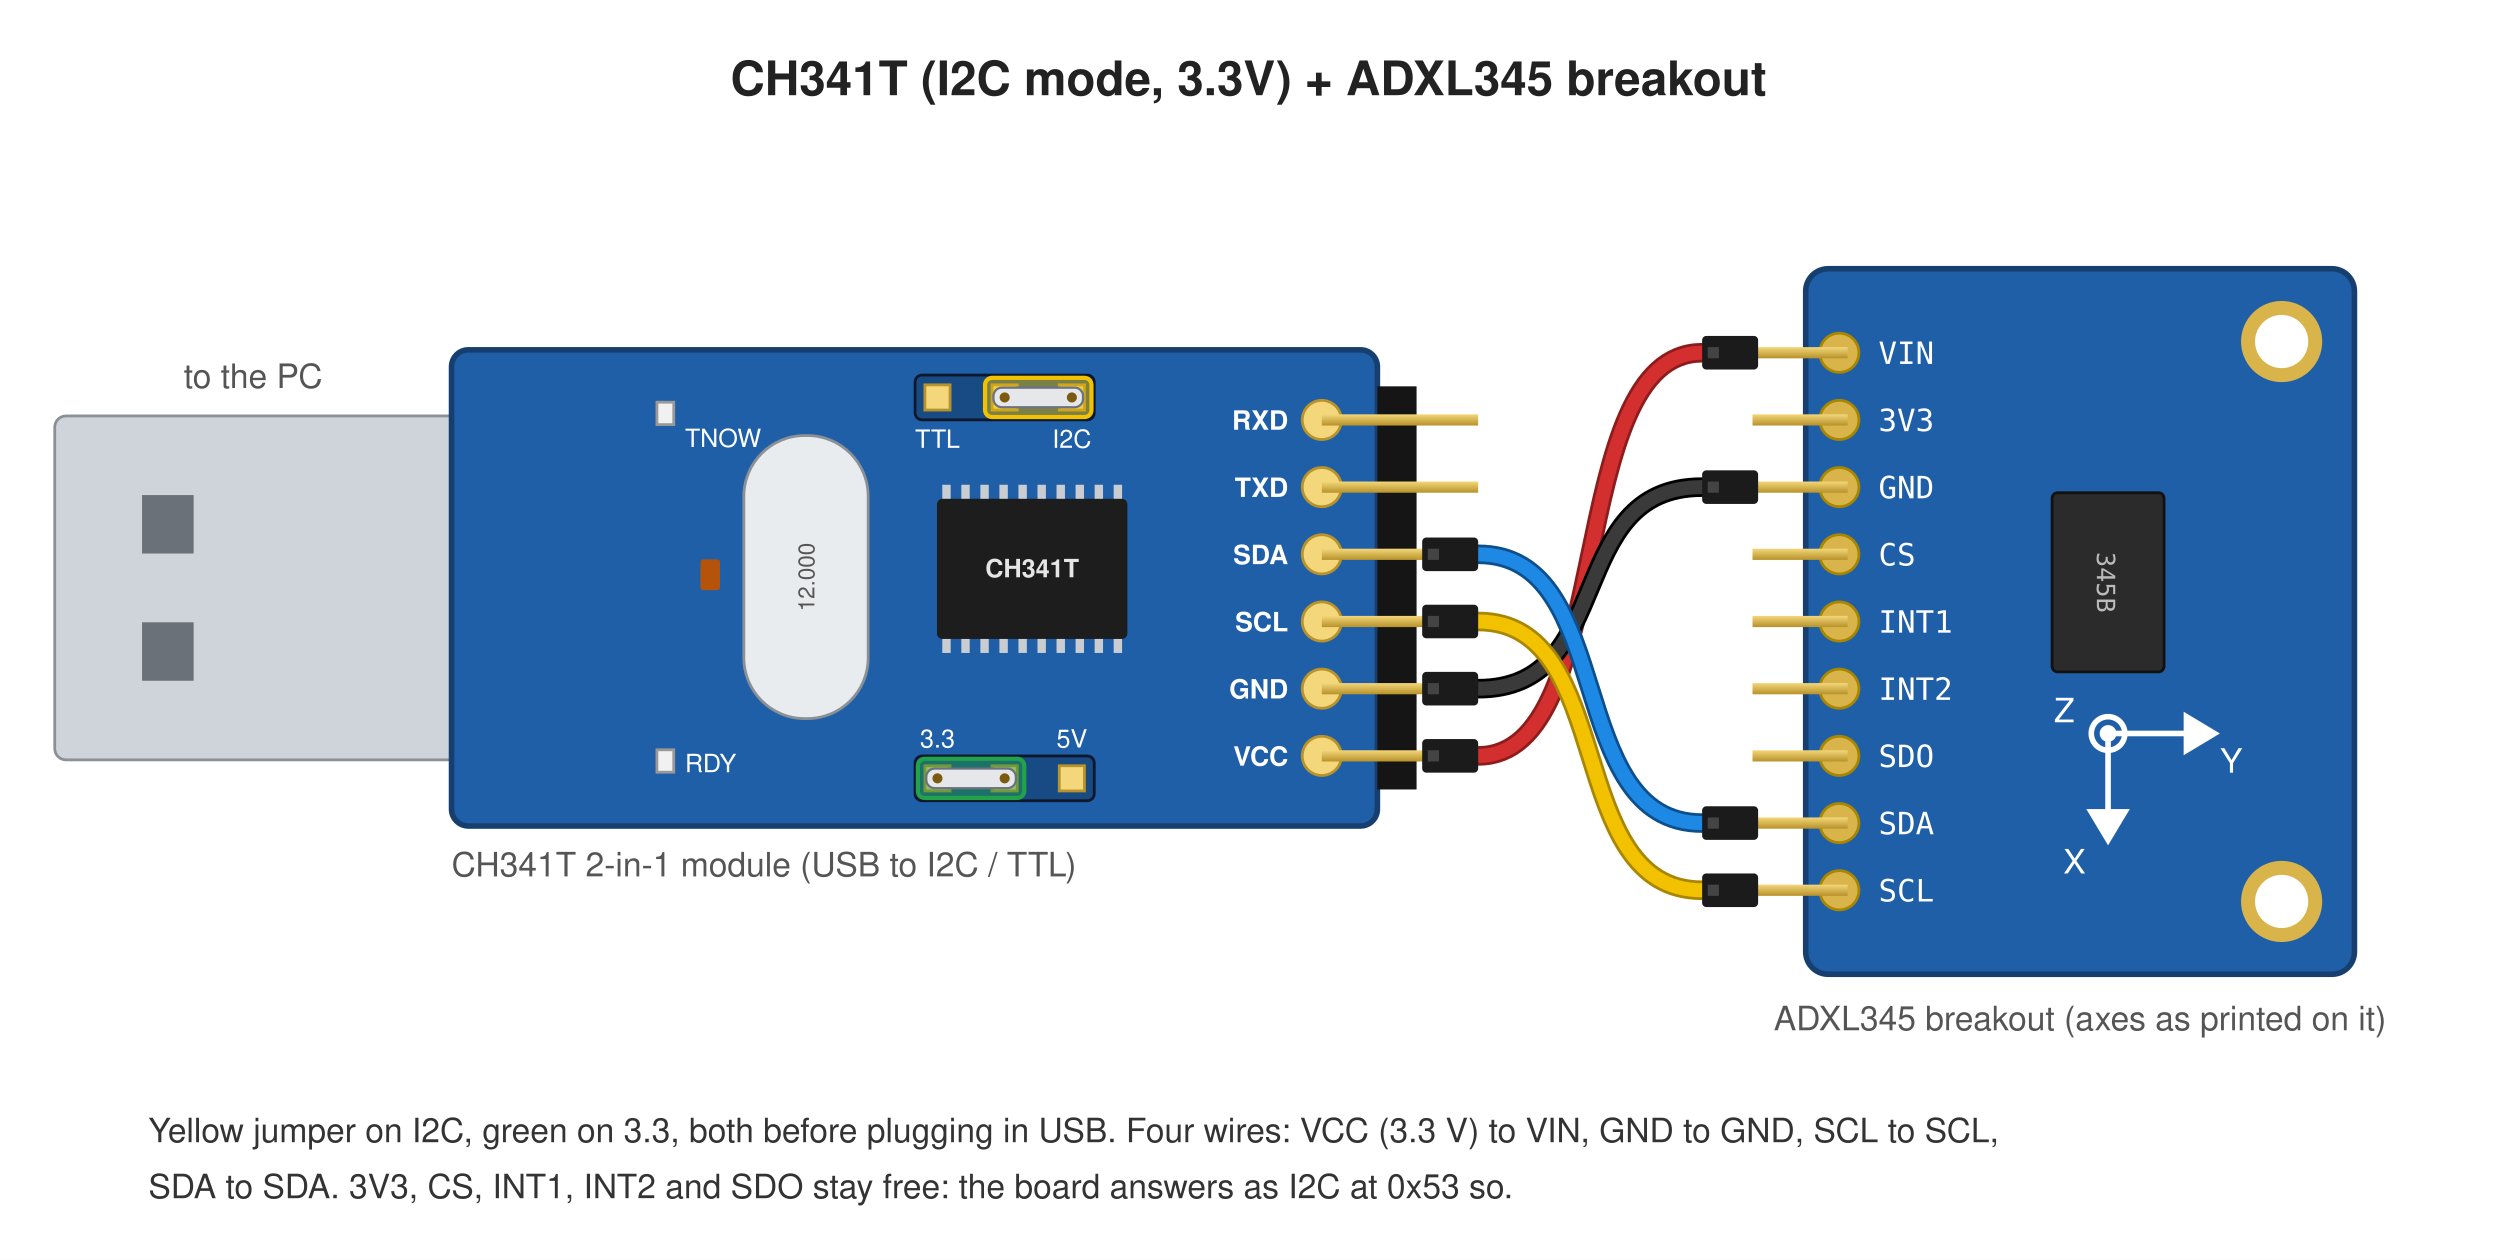
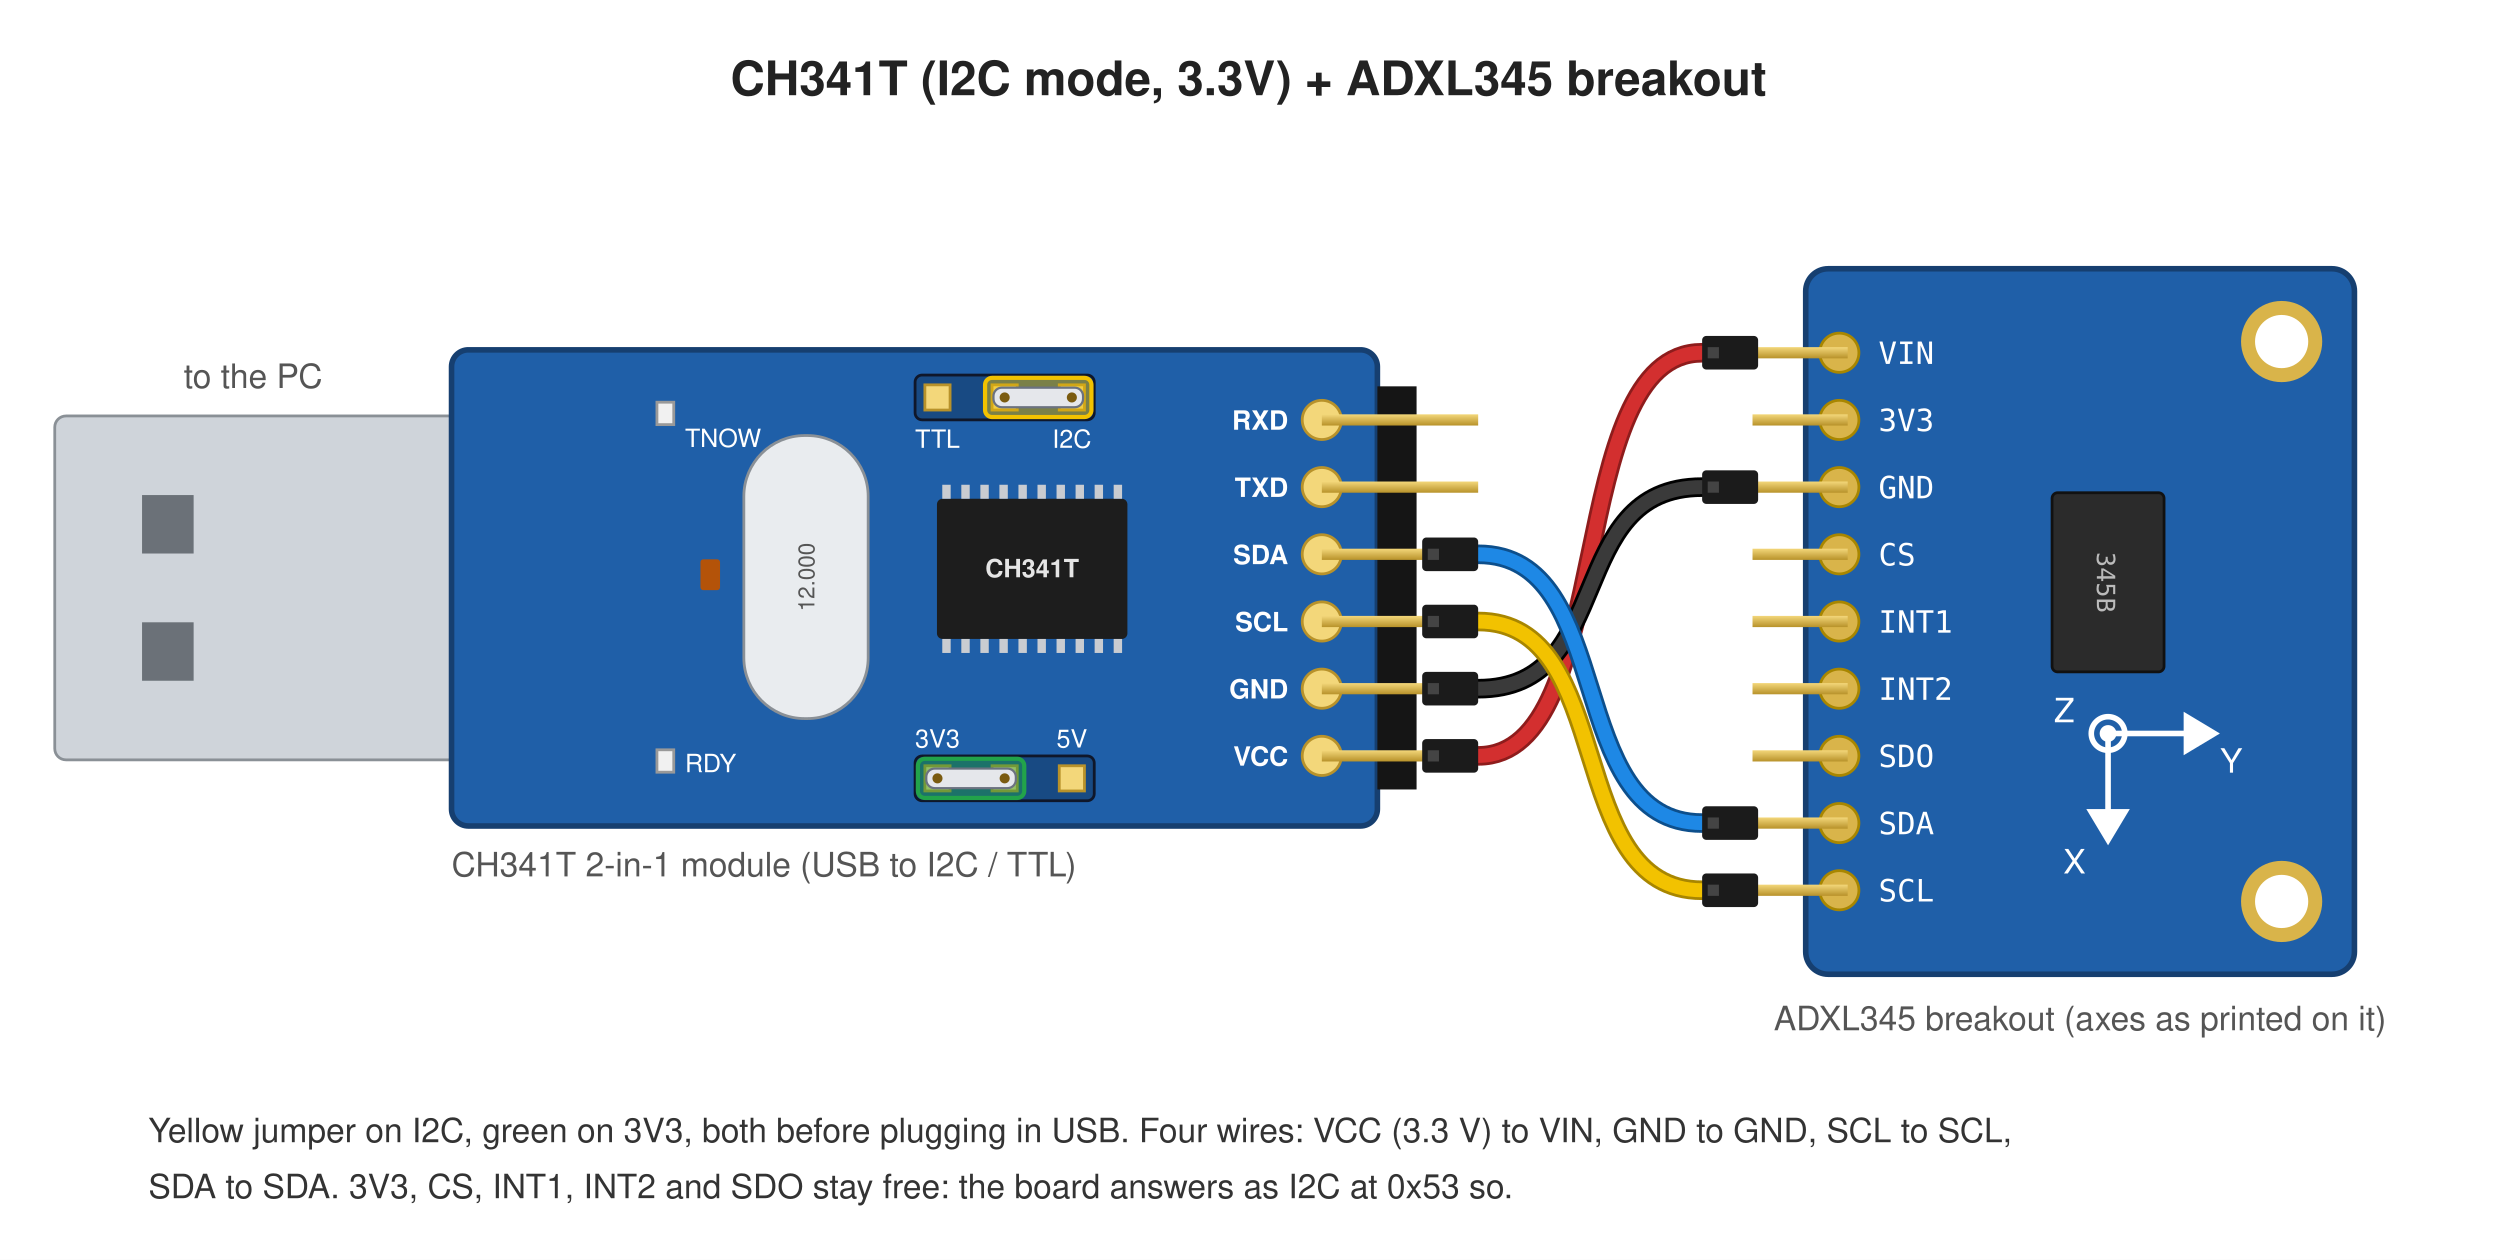
<svg xmlns="http://www.w3.org/2000/svg" viewBox="0 0 893 450" width="893" height="450" font-family="Helvetica, Arial, sans-serif">
  <style>@media (prefers-color-scheme: dark) { .bg { fill-opacity: 0.85 } }</style>
  <defs>
    <linearGradient id="metal" x1="0" y1="0" x2="0" y2="1">
      <stop offset="0" stop-color="#e9ecef" />
      <stop offset="0.5" stop-color="#b8bec5" />
      <stop offset="1" stop-color="#d9dde1" />
    </linearGradient>
    <linearGradient id="pin" x1="0" y1="0" x2="0" y2="1">
      <stop offset="0" stop-color="#f3d77a" />
      <stop offset="1" stop-color="#b8922a" />
    </linearGradient>
    <g id="dupont">
      <rect x="0" y="-6" width="20" height="12" rx="1.5" fill="#1b1b1b" />
      <rect x="2" y="-2" width="4" height="4" fill="#444" />
    </g>
  </defs>
  <rect class="bg" width="893" height="450" fill="#ffffff" />
  <text x="446" y="34" text-anchor="middle" font-size="17" font-weight="bold" fill="#222">CH341T (I2C mode, 3.3V) + ADXL345 breakout</text>
  <text x="90.425" y="138.583" text-anchor="middle" font-size="12" fill="#555">to the PC</text>
  <rect x="19.559" y="148.583" width="179.528" height="122.835" rx="4" fill="#cfd4da" stroke="#8a9096" />
  <rect x="50.74" y="176.835" width="18.425" height="20.882" fill="#6b7178" />
  <rect x="50.74" y="222.283" width="18.425" height="20.882" fill="#6b7178" />
  <rect x="161.291" y="124.961" width="330.709" height="170.079" rx="6" fill="#1f5fa8" stroke="#163f70" stroke-width="2" />
  <text x="161.291" y="313.039" font-size="12" fill="#555">CH341T 2-in-1 module (USB to I2C / TTL)</text>
  <rect x="492.0" y="138.0" width="14" height="144.0" fill="#151515" />
  <circle cx="472.157" cy="150.0" r="7" fill="#f3d77a" stroke="#b8922a" />
  <rect x="472.157" y="148.0" width="55.843" height="4" fill="url(#pin)" />
  <text x="460.157" y="153.5" text-anchor="end" font-size="9.5" font-weight="bold" fill="#fff">RXD</text>
  <circle cx="472.157" cy="174.0" r="7" fill="#f3d77a" stroke="#b8922a" />
  <rect x="472.157" y="172.0" width="55.843" height="4" fill="url(#pin)" />
  <text x="460.157" y="177.5" text-anchor="end" font-size="9.5" font-weight="bold" fill="#fff">TXD</text>
  <circle cx="472.157" cy="198.0" r="7" fill="#f3d77a" stroke="#b8922a" />
  <rect x="472.157" y="196.0" width="55.843" height="4" fill="url(#pin)" />
  <text x="460.157" y="201.5" text-anchor="end" font-size="9.5" font-weight="bold" fill="#fff">SDA</text>
  <circle cx="472.157" cy="222.0" r="7" fill="#f3d77a" stroke="#b8922a" />
  <rect x="472.157" y="220.0" width="55.843" height="4" fill="url(#pin)" />
  <text x="460.157" y="225.5" text-anchor="end" font-size="9.5" font-weight="bold" fill="#fff">SCL</text>
  <circle cx="472.157" cy="246.0" r="7" fill="#f3d77a" stroke="#b8922a" />
  <rect x="472.157" y="244.0" width="55.843" height="4" fill="url(#pin)" />
  <text x="460.157" y="249.5" text-anchor="end" font-size="9.5" font-weight="bold" fill="#fff">GND</text>
  <circle cx="472.157" cy="270.0" r="7" fill="#f3d77a" stroke="#b8922a" />
  <rect x="472.157" y="268.0" width="55.843" height="4" fill="url(#pin)" />
  <text x="460.157" y="273.5" text-anchor="end" font-size="9.5" font-weight="bold" fill="#fff">VCC</text>
  <rect x="334.677" y="178.157" width="68.031" height="50.079" rx="2" fill="#1d1d1d" />
  <rect x="336.579" y="173.157" width="3" height="5" fill="#c9ccd1" />
  <rect x="336.579" y="228.236" width="3" height="5" fill="#c9ccd1" />
  <rect x="343.382" y="173.157" width="3" height="5" fill="#c9ccd1" />
  <rect x="343.382" y="228.236" width="3" height="5" fill="#c9ccd1" />
  <rect x="350.185" y="173.157" width="3" height="5" fill="#c9ccd1" />
  <rect x="350.185" y="228.236" width="3" height="5" fill="#c9ccd1" />
  <rect x="356.988" y="173.157" width="3" height="5" fill="#c9ccd1" />
  <rect x="356.988" y="228.236" width="3" height="5" fill="#c9ccd1" />
  <rect x="363.791" y="173.157" width="3" height="5" fill="#c9ccd1" />
  <rect x="363.791" y="228.236" width="3" height="5" fill="#c9ccd1" />
  <rect x="370.594" y="173.157" width="3" height="5" fill="#c9ccd1" />
  <rect x="370.594" y="228.236" width="3" height="5" fill="#c9ccd1" />
  <rect x="377.398" y="173.157" width="3" height="5" fill="#c9ccd1" />
  <rect x="377.398" y="228.236" width="3" height="5" fill="#c9ccd1" />
  <rect x="384.201" y="173.157" width="3" height="5" fill="#c9ccd1" />
  <rect x="384.201" y="228.236" width="3" height="5" fill="#c9ccd1" />
  <rect x="391.004" y="173.157" width="3" height="5" fill="#c9ccd1" />
  <rect x="391.004" y="228.236" width="3" height="5" fill="#c9ccd1" />
  <rect x="397.807" y="173.157" width="3" height="5" fill="#c9ccd1" />
  <rect x="397.807" y="228.236" width="3" height="5" fill="#c9ccd1" />
  <text x="368.693" y="206.197" text-anchor="middle" font-size="9" font-weight="bold" fill="#e5e5e5">CH341T</text>
  <rect x="265.701" y="155.575" width="44.409" height="101.102" rx="21.732" fill="#e9ecef" stroke="#8a9096" />
  <text transform="translate(290.9055 206.126) rotate(-90)" text-anchor="middle" font-size="8" fill="#555">12.000</text>
  <rect x="250.197" y="199.795" width="7" height="11" rx="1" fill="#b45309" />
  <rect x="326.866" y="133.969" width="64" height="16" rx="2.5" fill="#000" fill-opacity="0.22" stroke="#0f172a" stroke-width="1" />
  <rect x="378.366" y="137.469" width="9" height="9" fill="#f3d77a" stroke="#b8922a" />
  <rect x="354.366" y="137.469" width="9" height="9" fill="#f3d77a" stroke="#b8922a" />
  <rect x="330.366" y="137.469" width="9" height="9" fill="#f3d77a" stroke="#b8922a" />
  <rect x="351.866" y="134.969" width="38" height="14" rx="2.5" fill="#f2c200" fill-opacity="0.45" stroke="#f2c200" stroke-width="1.5" />
  <rect x="354.866" y="138.469" width="32" height="7" rx="3" fill="#e5e7eb" stroke="#6b7280" stroke-width="0.8" />
  <circle cx="358.866" cy="141.969" r="1.8" fill="#7a5b10" />
  <circle cx="382.866" cy="141.969" r="1.8" fill="#7a5b10" />
  <rect x="326.866" y="270.031" width="64" height="16" rx="2.5" fill="#000" fill-opacity="0.22" stroke="#0f172a" stroke-width="1" />
  <rect x="378.366" y="273.531" width="9" height="9" fill="#f3d77a" stroke="#b8922a" />
  <rect x="354.366" y="273.531" width="9" height="9" fill="#f3d77a" stroke="#b8922a" />
  <rect x="330.366" y="273.531" width="9" height="9" fill="#f3d77a" stroke="#b8922a" />
  <rect x="327.866" y="271.031" width="38" height="14" rx="2.5" fill="#22a34a" fill-opacity="0.45" stroke="#22a34a" stroke-width="1.5" />
  <rect x="330.866" y="274.531" width="32" height="7" rx="3" fill="#e5e7eb" stroke="#6b7280" stroke-width="0.8" />
  <circle cx="334.866" cy="278.031" r="1.8" fill="#7a5b10" />
  <circle cx="358.866" cy="278.031" r="1.8" fill="#7a5b10" />
  <text x="382.866" y="159.969" text-anchor="middle" font-size="9" fill="#fff">I2C</text>
  <text x="334.866" y="159.969" text-anchor="middle" font-size="9" fill="#fff">TTL</text>
  <text x="382.866" y="267.031" text-anchor="middle" font-size="9" fill="#fff">5V</text>
-   <text x="334.866" y="267.031" text-anchor="middle" font-size="9" fill="#fff">3.3</text>
+   <text x="334.866" y="267.031" text-anchor="middle" font-size="9" fill="#fff">3V3</text>
  <rect x="234.661" y="143.669" width="6" height="8" fill="#f1f1f1" stroke="#999" />
  <text x="244.661" y="159.669" font-size="9" fill="#fff">TNOW</text>
  <rect x="234.661" y="267.827" width="6" height="8" fill="#f1f1f1" stroke="#999" />
  <text x="244.661" y="275.827" font-size="9" fill="#fff">RDY</text>
  <g transform="translate(33 0)">
    <rect x="612" y="96" width="196" height="252" rx="8" fill="#1f5fa8" stroke="#163f70" stroke-width="2" />
    <circle cx="782" cy="122" r="12" fill="#fff" stroke="#d9b44a" stroke-width="5" />
    <circle cx="782" cy="322" r="12" fill="#fff" stroke="#d9b44a" stroke-width="5" />
    <g fill="#d9b44a" stroke="#a88600">
      <circle cx="624" cy="126" r="7" />
      <circle cx="624" cy="150" r="7" />
      <circle cx="624" cy="174" r="7" />
      <circle cx="624" cy="198" r="7" />
      <circle cx="624" cy="222" r="7" />
      <circle cx="624" cy="246" r="7" />
      <circle cx="624" cy="270" r="7" />
      <circle cx="624" cy="294" r="7" />
      <circle cx="624" cy="318" r="7" />
    </g>
    <g fill="url(#pin)">
      <rect x="593" y="124" width="34" height="4" />
      <rect x="593" y="148" width="34" height="4" />
      <rect x="593" y="172" width="34" height="4" />
      <rect x="593" y="196" width="34" height="4" />
      <rect x="593" y="220" width="34" height="4" />
      <rect x="593" y="244" width="34" height="4" />
      <rect x="593" y="268" width="34" height="4" />
      <rect x="593" y="292" width="34" height="4" />
      <rect x="593" y="316" width="34" height="4" />
    </g>
    <g font-size="11" fill="#fff" font-family="Menlo, Consolas, monospace">
      <text x="638" y="130">VIN</text>
      <text x="638" y="154">3V3</text>
      <text x="638" y="178">GND</text>
      <text x="638" y="202">CS</text>
      <text x="638" y="226">INT1</text>
      <text x="638" y="250">INT2</text>
      <text x="638" y="274">SDO</text>
      <text x="638" y="298">SDA</text>
      <text x="638" y="322">SCL</text>
    </g>
    <rect x="700" y="176" width="40" height="64" rx="2" fill="#2b2b2b" stroke="#111" />
    <text x="720" y="212" text-anchor="middle" font-size="9" fill="#bbb" font-family="Menlo, Consolas, monospace" transform="rotate(90 720 208)">345B</text>
    <g stroke="#fff" stroke-width="2" fill="#fff" font-size="12" font-family="Helvetica, Arial, sans-serif">
      <line x1="720" y1="262" x2="720" y2="296" />
      <path d="M714 290 L720 300 L726 290 z" />
      <text x="712" y="312" stroke="none" text-anchor="end">X</text>
      <line x1="720" y1="262" x2="754" y2="262" />
      <path d="M748 256 L758 262 L748 268 z" />
      <text x="760" y="276" stroke="none">Y</text>
      <circle cx="720" cy="262" r="6" fill="none" />
      <circle cx="720" cy="262" r="2" />
      <text x="708" y="258" stroke="none" text-anchor="end">Z</text>
    </g>
    <text x="710" y="368" text-anchor="middle" font-size="12" fill="#555">ADXL345 breakout (axes as printed on it)</text>
    <g stroke-linecap="round" fill="none">
      <path d="M495 270 C 545 270, 525 126, 575 126" stroke="#8e1c1c" stroke-width="7" />
      <path d="M495 270 C 545 270, 525 126, 575 126" stroke="#d32f2f" stroke-width="5" />
      <path d="M495 246 C 545 246, 525 174, 575 174" stroke="#000" stroke-width="7" />
      <path d="M495 246 C 545 246, 525 174, 575 174" stroke="#3a3a3a" stroke-width="5" />
      <path d="M495 222 C 545 222, 525 318, 575 318" stroke="#a88600" stroke-width="7" />
      <path d="M495 222 C 545 222, 525 318, 575 318" stroke="#f2c200" stroke-width="5" />
      <path d="M495 198 C 545 198, 525 294, 575 294" stroke="#0d4f8c" stroke-width="7" />
      <path d="M495 198 C 545 198, 525 294, 575 294" stroke="#1e88e5" stroke-width="5" />
    </g>
    <use href="#dupont" x="475" y="270" />
    <use href="#dupont" x="475" y="246" />
    <use href="#dupont" x="475" y="222" />
    <use href="#dupont" x="475" y="198" />
    <use href="#dupont" x="575" y="126" />
    <use href="#dupont" x="575" y="174" />
    <use href="#dupont" x="575" y="318" />
    <use href="#dupont" x="575" y="294" />
    <g font-size="12" fill="#333">
-       <text x="20" y="408">Yellow jumper on I2C, green on 3.3, both before plugging in USB. Four wires: VCC (3.3 V) to VIN, GND to GND, SCL to SCL,</text>
+       <text x="20" y="408">Yellow jumper on I2C, green on 3V3, both before plugging in USB. Four wires: VCC (3.3 V) to VIN, GND to GND, SCL to SCL,</text>
      <text x="20" y="428">SDA to SDA. 3V3, CS, INT1, INT2 and SDO stay free: the board answers as I2C at 0x53 so.</text>
    </g>
  </g>
</svg>
